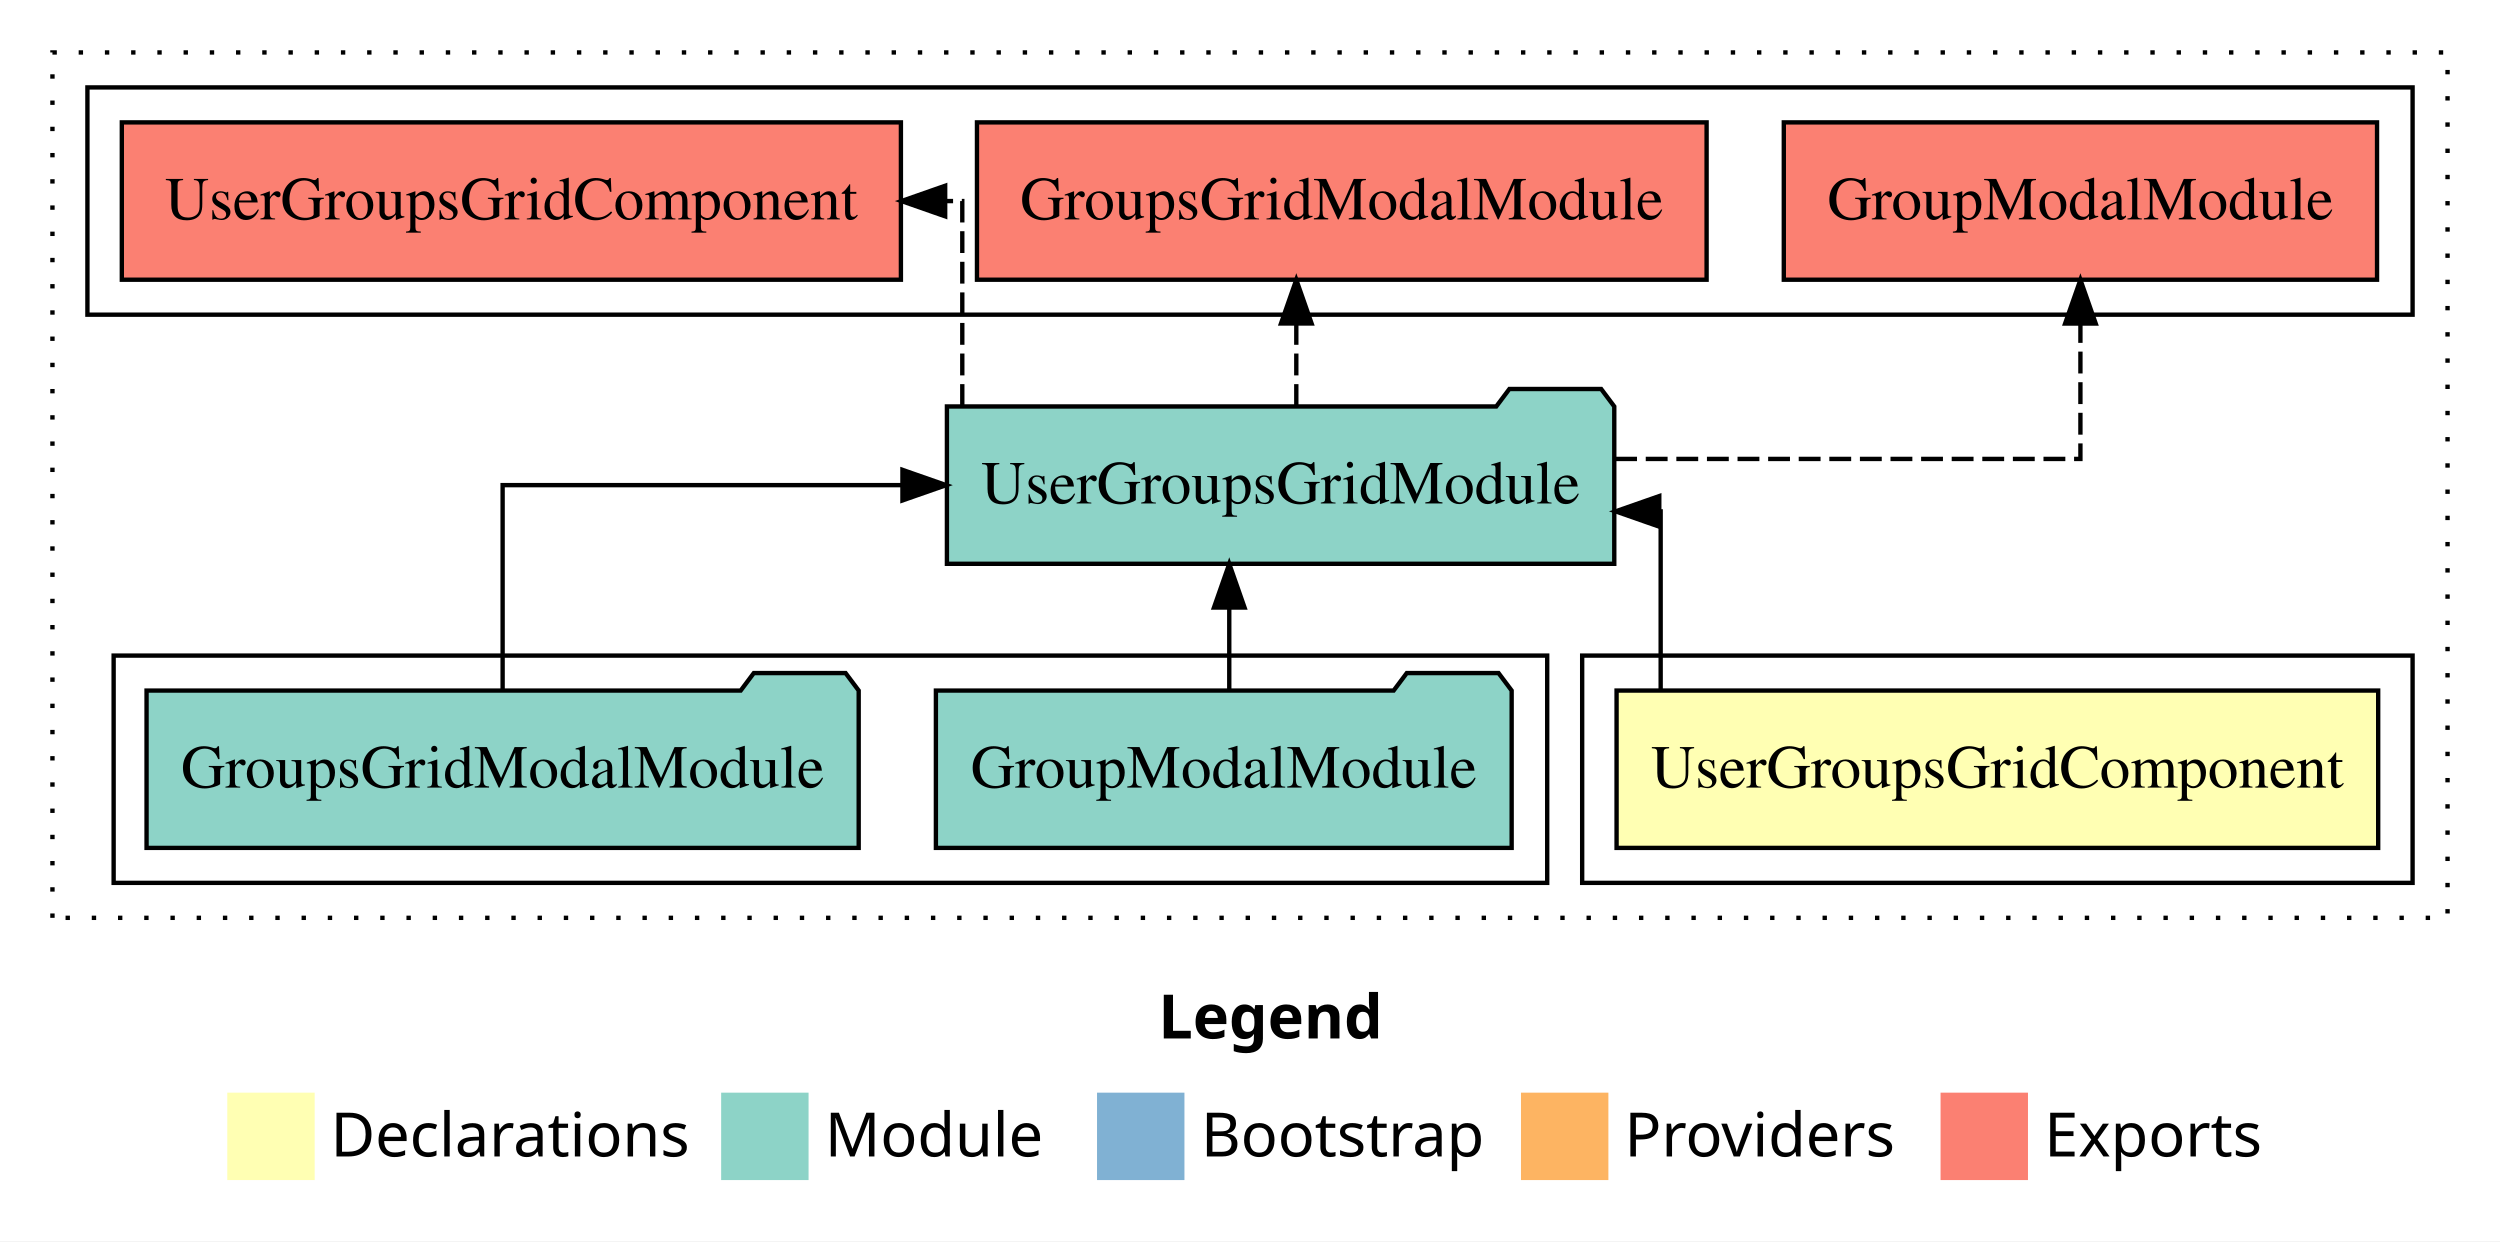
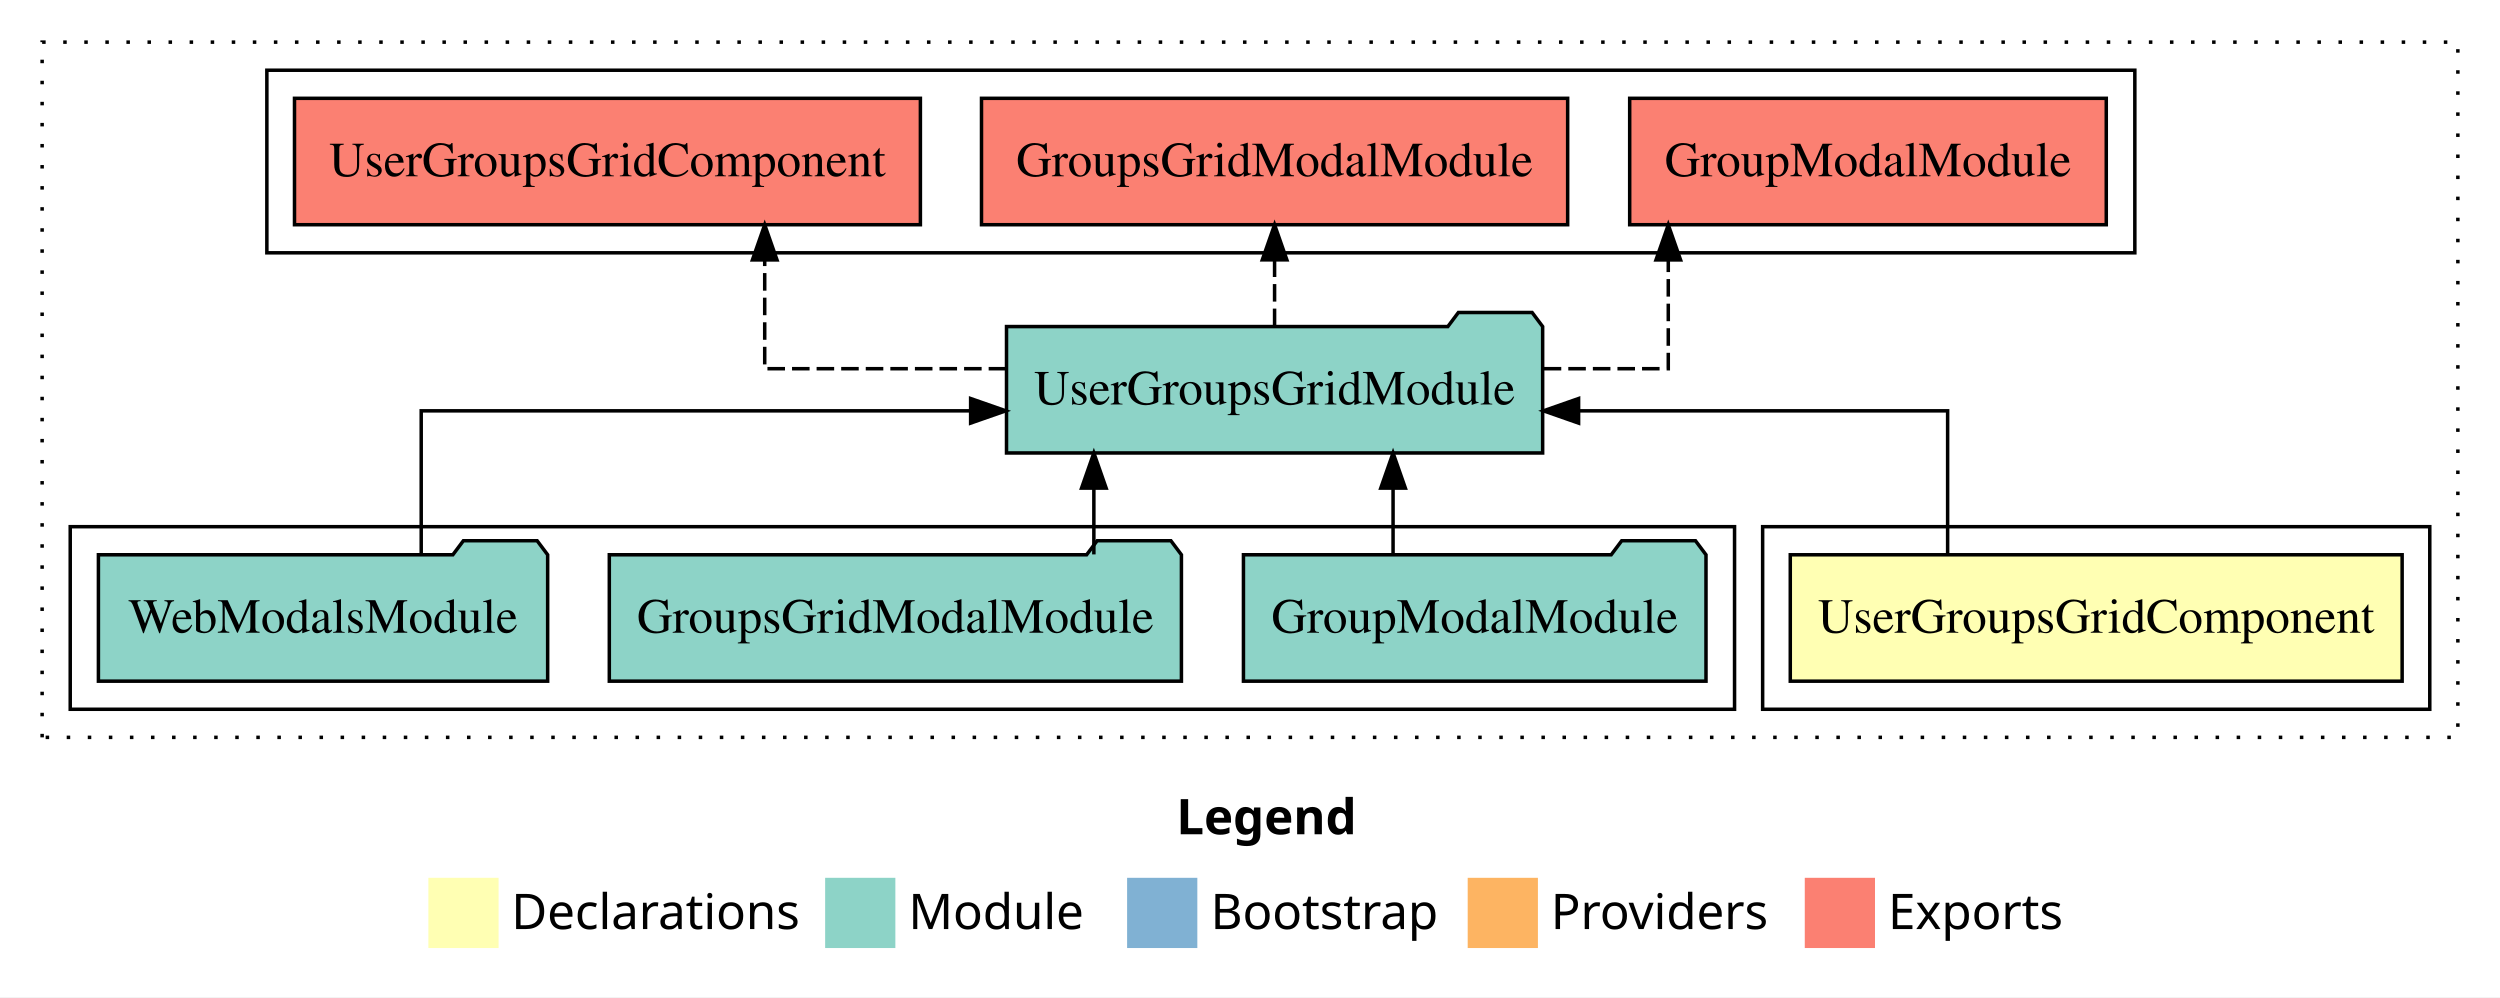
- <svg xmlns="http://www.w3.org/2000/svg" width="572pt" height="284pt" viewBox="0.00 0.00 572.00 284.00">
+ <svg xmlns="http://www.w3.org/2000/svg" width="712pt" height="284pt" viewBox="0.00 0.00 712.00 284.00">
  <g id="graph0" class="graph" transform="scale(1 1) rotate(0) translate(4 280)">
-     <polygon fill="#ffffff" stroke="transparent" points="-4,4 -4,-280 568,-280 568,4 -4,4" />
-     <text text-anchor="start" x="261.009" y="-42.4" font-family="sans-serif" font-weight="bold" font-size="14.00" fill="#000000">Legend</text>
-     <polygon fill="#ffffb3" stroke="transparent" points="48,-10 48,-30 68,-30 68,-10 48,-10" />
-     <text text-anchor="start" x="71.629" y="-15.4" font-family="sans-serif" font-size="14.00" fill="#000000">  Declarations</text>
-     <polygon fill="#8dd3c7" stroke="transparent" points="161,-10 161,-30 181,-30 181,-10 161,-10" />
-     <text text-anchor="start" x="184.725" y="-15.4" font-family="sans-serif" font-size="14.00" fill="#000000">  Module</text>
-     <polygon fill="#80b1d3" stroke="transparent" points="247,-10 247,-30 267,-30 267,-10 247,-10" />
-     <text text-anchor="start" x="270.781" y="-15.4" font-family="sans-serif" font-size="14.00" fill="#000000">  Bootstrap</text>
-     <polygon fill="#fdb462" stroke="transparent" points="344,-10 344,-30 364,-30 364,-10 344,-10" />
-     <text text-anchor="start" x="367.673" y="-15.4" font-family="sans-serif" font-size="14.00" fill="#000000">  Providers</text>
-     <polygon fill="#fb8072" stroke="transparent" points="440,-10 440,-30 460,-30 460,-10 440,-10" />
-     <text text-anchor="start" x="463.726" y="-15.4" font-family="sans-serif" font-size="14.00" fill="#000000">  Exports</text>
+     <polygon fill="#ffffff" stroke="transparent" points="-4,4 -4,-280 708,-280 708,4 -4,4" />
+     <text text-anchor="start" x="331.009" y="-42.4" font-family="sans-serif" font-weight="bold" font-size="14.00" fill="#000000">Legend</text>
+     <polygon fill="#ffffb3" stroke="transparent" points="118,-10 118,-30 138,-30 138,-10 118,-10" />
+     <text text-anchor="start" x="141.629" y="-15.4" font-family="sans-serif" font-size="14.00" fill="#000000">  Declarations</text>
+     <polygon fill="#8dd3c7" stroke="transparent" points="231,-10 231,-30 251,-30 251,-10 231,-10" />
+     <text text-anchor="start" x="254.725" y="-15.4" font-family="sans-serif" font-size="14.00" fill="#000000">  Module</text>
+     <polygon fill="#80b1d3" stroke="transparent" points="317,-10 317,-30 337,-30 337,-10 317,-10" />
+     <text text-anchor="start" x="340.781" y="-15.4" font-family="sans-serif" font-size="14.00" fill="#000000">  Bootstrap</text>
+     <polygon fill="#fdb462" stroke="transparent" points="414,-10 414,-30 434,-30 434,-10 414,-10" />
+     <text text-anchor="start" x="437.673" y="-15.4" font-family="sans-serif" font-size="14.00" fill="#000000">  Providers</text>
+     <polygon fill="#fb8072" stroke="transparent" points="510,-10 510,-30 530,-30 530,-10 510,-10" />
+     <text text-anchor="start" x="533.726" y="-15.4" font-family="sans-serif" font-size="14.00" fill="#000000">  Exports</text>
    <g id="clust1" class="cluster">
-       <polygon fill="none" stroke="#000000" stroke-dasharray="1,5" points="8,-70 8,-268 556,-268 556,-70 8,-70" />
+       <polygon fill="none" stroke="#000000" stroke-dasharray="1,5" points="8,-70 8,-268 696,-268 696,-70 8,-70" />
    </g>
    <g id="clust2" class="cluster">
-       <polygon fill="none" stroke="#000000" points="358,-78 358,-130 548,-130 548,-78 358,-78" />
+       <polygon fill="none" stroke="#000000" points="498,-78 498,-130 688,-130 688,-78 498,-78" />
    </g>
    <g id="clust4" class="cluster">
-       <polygon fill="none" stroke="#000000" points="22,-78 22,-130 350,-130 350,-78 22,-78" />
+       <polygon fill="none" stroke="#000000" points="16,-78 16,-130 490,-130 490,-78 16,-78" />
    </g>
    <g id="clust5" class="cluster">
-       <polygon fill="none" stroke="#000000" points="16,-208 16,-260 548,-260 548,-208 16,-208" />
+       <polygon fill="none" stroke="#000000" points="72,-208 72,-260 604,-260 604,-208 72,-208" />
    </g>
    <g id="node1" class="node">
-       <polygon fill="#ffffb3" stroke="#000000" points="540.129,-122 365.871,-122 365.871,-86 540.129,-86 540.129,-122" />
-       <text text-anchor="middle" x="453" y="-99.8" font-family="Times,serif" font-size="14.00" fill="#000000">UserGroupsGridComponent</text>
+       <polygon fill="#ffffb3" stroke="#000000" points="680.129,-122 505.871,-122 505.871,-86 680.129,-86 680.129,-122" />
+       <text text-anchor="middle" x="593" y="-99.8" font-family="Times,serif" font-size="14.00" fill="#000000">UserGroupsGridComponent</text>
    </g>
    <g id="node2" class="node">
-       <polygon fill="#8dd3c7" stroke="#000000" points="365.346,-187 362.346,-191 341.346,-191 338.346,-187 212.654,-187 212.654,-151 365.346,-151 365.346,-187" />
-       <text text-anchor="middle" x="289" y="-164.8" font-family="Times,serif" font-size="14.00" fill="#000000">UserGroupsGridModule</text>
+       <polygon fill="#8dd3c7" stroke="#000000" points="435.346,-187 432.346,-191 411.346,-191 408.346,-187 282.654,-187 282.654,-151 435.346,-151 435.346,-187" />
+       <text text-anchor="middle" x="359" y="-164.8" font-family="Times,serif" font-size="14.00" fill="#000000">UserGroupsGridModule</text>
    </g>
    <g id="edge1" class="edge">
-       <path fill="none" stroke="#000000" d="M375.96,-122.022C375.96,-139.373 375.96,-163 375.96,-163 375.96,-163 374.928,-163 374.928,-163" />
-       <polygon fill="#000000" stroke="#000000" points="375.643,-159.5 365.643,-163 375.643,-166.5 375.643,-159.5" />
+       <path fill="none" stroke="#000000" d="M550.685,-122.022C550.685,-139.373 550.685,-163 550.685,-163 550.685,-163 445.585,-163 445.585,-163" />
+       <polygon fill="#000000" stroke="#000000" points="445.585,-159.5 435.585,-163 445.585,-166.5 445.585,-159.5" />
+     </g>
+     <g id="node6" class="node">
+       <polygon fill="#fb8072" stroke="#000000" points="595.867,-252 460.133,-252 460.133,-216 595.867,-216 595.867,-252" />
+       <text text-anchor="middle" x="528" y="-229.8" font-family="Times,serif" font-size="14.00" fill="#000000">GroupModalModule </text>
+     </g>
+     <g id="edge5" class="edge">
+       <path fill="none" stroke="#000000" stroke-dasharray="5,2" d="M435.648,-175C455.357,-175 471.125,-175 471.125,-175 471.125,-175 471.125,-205.977 471.125,-205.977" />
+       <polygon fill="#000000" stroke="#000000" points="467.625,-205.977 471.125,-215.977 474.625,-205.977 467.625,-205.977" />
+     </g>
+     <g id="node7" class="node">
+       <polygon fill="#fb8072" stroke="#000000" points="442.47,-252 275.53,-252 275.53,-216 442.47,-216 442.47,-252" />
+       <text text-anchor="middle" x="359" y="-229.8" font-family="Times,serif" font-size="14.00" fill="#000000">GroupsGridModalModule </text>
+     </g>
+     <g id="edge6" class="edge">
+       <path fill="none" stroke="#000000" stroke-dasharray="5,2" d="M359,-187.106C359,-187.106 359,-205.991 359,-205.991" />
+       <polygon fill="#000000" stroke="#000000" points="355.5,-205.991 359,-215.991 362.5,-205.991 355.5,-205.991" />
+     </g>
+     <g id="node8" class="node">
+       <polygon fill="#fb8072" stroke="#000000" points="258.128,-252 79.872,-252 79.872,-216 258.128,-216 258.128,-252" />
+       <text text-anchor="middle" x="169" y="-229.8" font-family="Times,serif" font-size="14.00" fill="#000000">UserGroupsGridComponent </text>
+     </g>
+     <g id="edge7" class="edge">
+       <path fill="none" stroke="#000000" stroke-dasharray="5,2" d="M282.568,-175C247.585,-175 213.79,-175 213.79,-175 213.79,-175 213.79,-205.977 213.79,-205.977" />
+       <polygon fill="#000000" stroke="#000000" points="210.29,-205.977 213.79,-215.977 217.29,-205.977 210.29,-205.977" />
+     </g>
+     <g id="node3" class="node">
+       <polygon fill="#8dd3c7" stroke="#000000" points="481.867,-122 478.867,-126 457.867,-126 454.867,-122 350.133,-122 350.133,-86 481.867,-86 481.867,-122" />
+       <text text-anchor="middle" x="416" y="-99.8" font-family="Times,serif" font-size="14.00" fill="#000000">GroupModalModule</text>
+     </g>
+     <g id="edge2" class="edge">
+       <path fill="none" stroke="#000000" d="M392.745,-122.106C392.745,-122.106 392.745,-140.991 392.745,-140.991" />
+       <polygon fill="#000000" stroke="#000000" points="389.245,-140.991 392.745,-150.991 396.245,-140.991 389.245,-140.991" />
+     </g>
+     <g id="node4" class="node">
+       <polygon fill="#8dd3c7" stroke="#000000" points="332.469,-122 329.469,-126 308.469,-126 305.469,-122 169.531,-122 169.531,-86 332.469,-86 332.469,-122" />
+       <text text-anchor="middle" x="251" y="-99.8" font-family="Times,serif" font-size="14.00" fill="#000000">GroupsGridModalModule</text>
+     </g>
+     <g id="edge3" class="edge">
+       <path fill="none" stroke="#000000" d="M307.531,-122.106C307.531,-122.106 307.531,-140.991 307.531,-140.991" />
+       <polygon fill="#000000" stroke="#000000" points="304.031,-140.991 307.531,-150.991 311.031,-140.991 304.031,-140.991" />
    </g>
    <g id="node5" class="node">
-       <polygon fill="#fb8072" stroke="#000000" points="539.867,-252 404.133,-252 404.133,-216 539.867,-216 539.867,-252" />
-       <text text-anchor="middle" x="472" y="-229.8" font-family="Times,serif" font-size="14.00" fill="#000000">GroupModalModule </text>
+       <polygon fill="#8dd3c7" stroke="#000000" points="151.973,-122 148.973,-126 127.973,-126 124.973,-122 24.027,-122 24.027,-86 151.973,-86 151.973,-122" />
+       <text text-anchor="middle" x="88" y="-99.8" font-family="Times,serif" font-size="14.00" fill="#000000">WebModalsModule</text>
    </g>
    <g id="edge4" class="edge">
-       <path fill="none" stroke="#000000" stroke-dasharray="5,2" d="M365.548,-175C415.695,-175 472,-175 472,-175 472,-175 472,-205.977 472,-205.977" />
-       <polygon fill="#000000" stroke="#000000" points="468.5,-205.977 472,-215.977 475.5,-205.977 468.5,-205.977" />
-     </g>
-     <g id="node6" class="node">
-       <polygon fill="#fb8072" stroke="#000000" points="386.47,-252 219.53,-252 219.53,-216 386.47,-216 386.47,-252" />
-       <text text-anchor="middle" x="303" y="-229.8" font-family="Times,serif" font-size="14.00" fill="#000000">GroupsGridModalModule </text>
-     </g>
-     <g id="edge5" class="edge">
-       <path fill="none" stroke="#000000" stroke-dasharray="5,2" d="M292.594,-187.106C292.594,-187.106 292.594,-205.991 292.594,-205.991" />
-       <polygon fill="#000000" stroke="#000000" points="289.094,-205.991 292.594,-215.991 296.094,-205.991 289.094,-205.991" />
-     </g>
-     <g id="node7" class="node">
-       <polygon fill="#fb8072" stroke="#000000" points="202.128,-252 23.872,-252 23.872,-216 202.128,-216 202.128,-252" />
-       <text text-anchor="middle" x="113" y="-229.8" font-family="Times,serif" font-size="14.00" fill="#000000">UserGroupsGridComponent </text>
-     </g>
-     <g id="edge6" class="edge">
-       <path fill="none" stroke="#000000" stroke-dasharray="5,2" d="M216.171,-187.106C216.171,-206.339 216.171,-234 216.171,-234 216.171,-234 212.257,-234 212.257,-234" />
-       <polygon fill="#000000" stroke="#000000" points="212.257,-230.5 202.257,-234 212.257,-237.5 212.257,-230.5" />
-     </g>
-     <g id="node3" class="node">
-       <polygon fill="#8dd3c7" stroke="#000000" points="341.867,-122 338.867,-126 317.867,-126 314.867,-122 210.133,-122 210.133,-86 341.867,-86 341.867,-122" />
-       <text text-anchor="middle" x="276" y="-99.8" font-family="Times,serif" font-size="14.00" fill="#000000">GroupModalModule</text>
-     </g>
-     <g id="edge2" class="edge">
-       <path fill="none" stroke="#000000" d="M277.255,-122.106C277.255,-122.106 277.255,-140.991 277.255,-140.991" />
-       <polygon fill="#000000" stroke="#000000" points="273.755,-140.991 277.255,-150.991 280.755,-140.991 273.755,-140.991" />
-     </g>
-     <g id="node4" class="node">
-       <polygon fill="#8dd3c7" stroke="#000000" points="192.469,-122 189.469,-126 168.469,-126 165.469,-122 29.531,-122 29.531,-86 192.469,-86 192.469,-122" />
-       <text text-anchor="middle" x="111" y="-99.8" font-family="Times,serif" font-size="14.00" fill="#000000">GroupsGridModalModule</text>
-     </g>
-     <g id="edge3" class="edge">
-       <path fill="none" stroke="#000000" d="M111,-122.106C111,-141.339 111,-169 111,-169 111,-169 202.479,-169 202.479,-169" />
-       <polygon fill="#000000" stroke="#000000" points="202.479,-172.5 212.479,-169 202.479,-165.5 202.479,-172.5" />
+       <path fill="none" stroke="#000000" d="M115.961,-122.022C115.961,-139.373 115.961,-163 115.961,-163 115.961,-163 272.435,-163 272.435,-163" />
+       <polygon fill="#000000" stroke="#000000" points="272.435,-166.5 282.435,-163 272.435,-159.5 272.435,-166.5" />
    </g>
  </g>
</svg>
